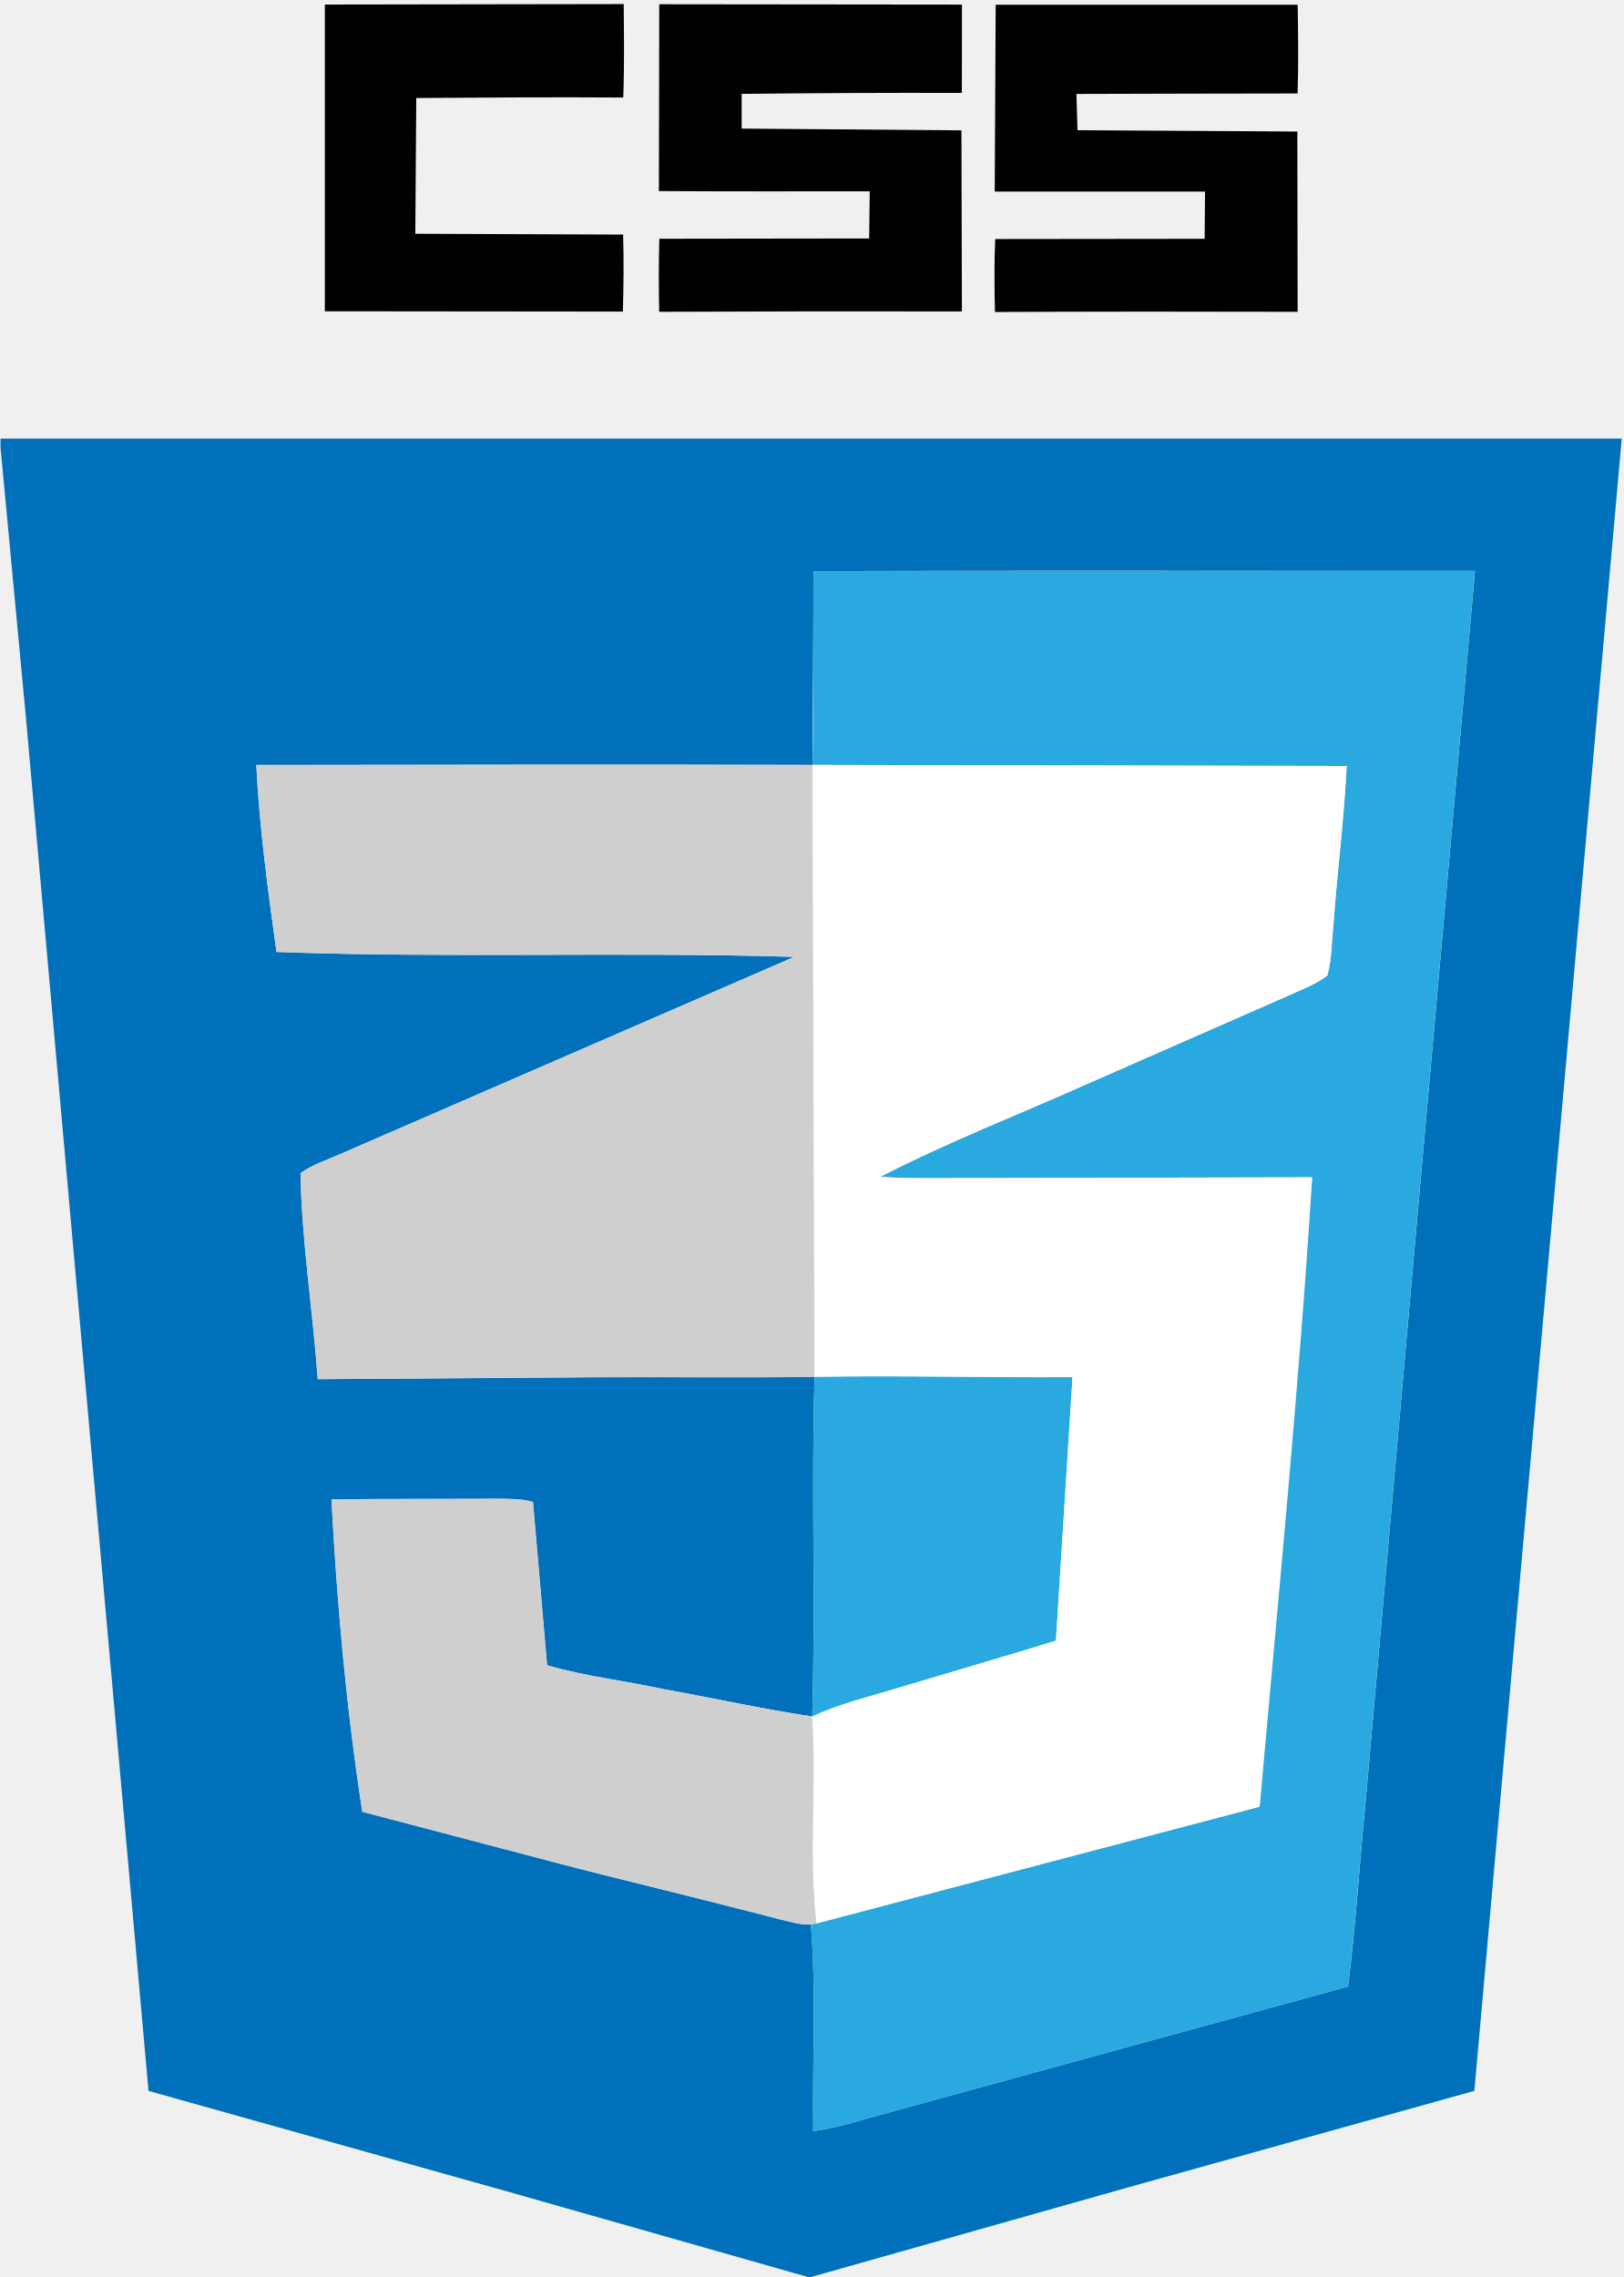
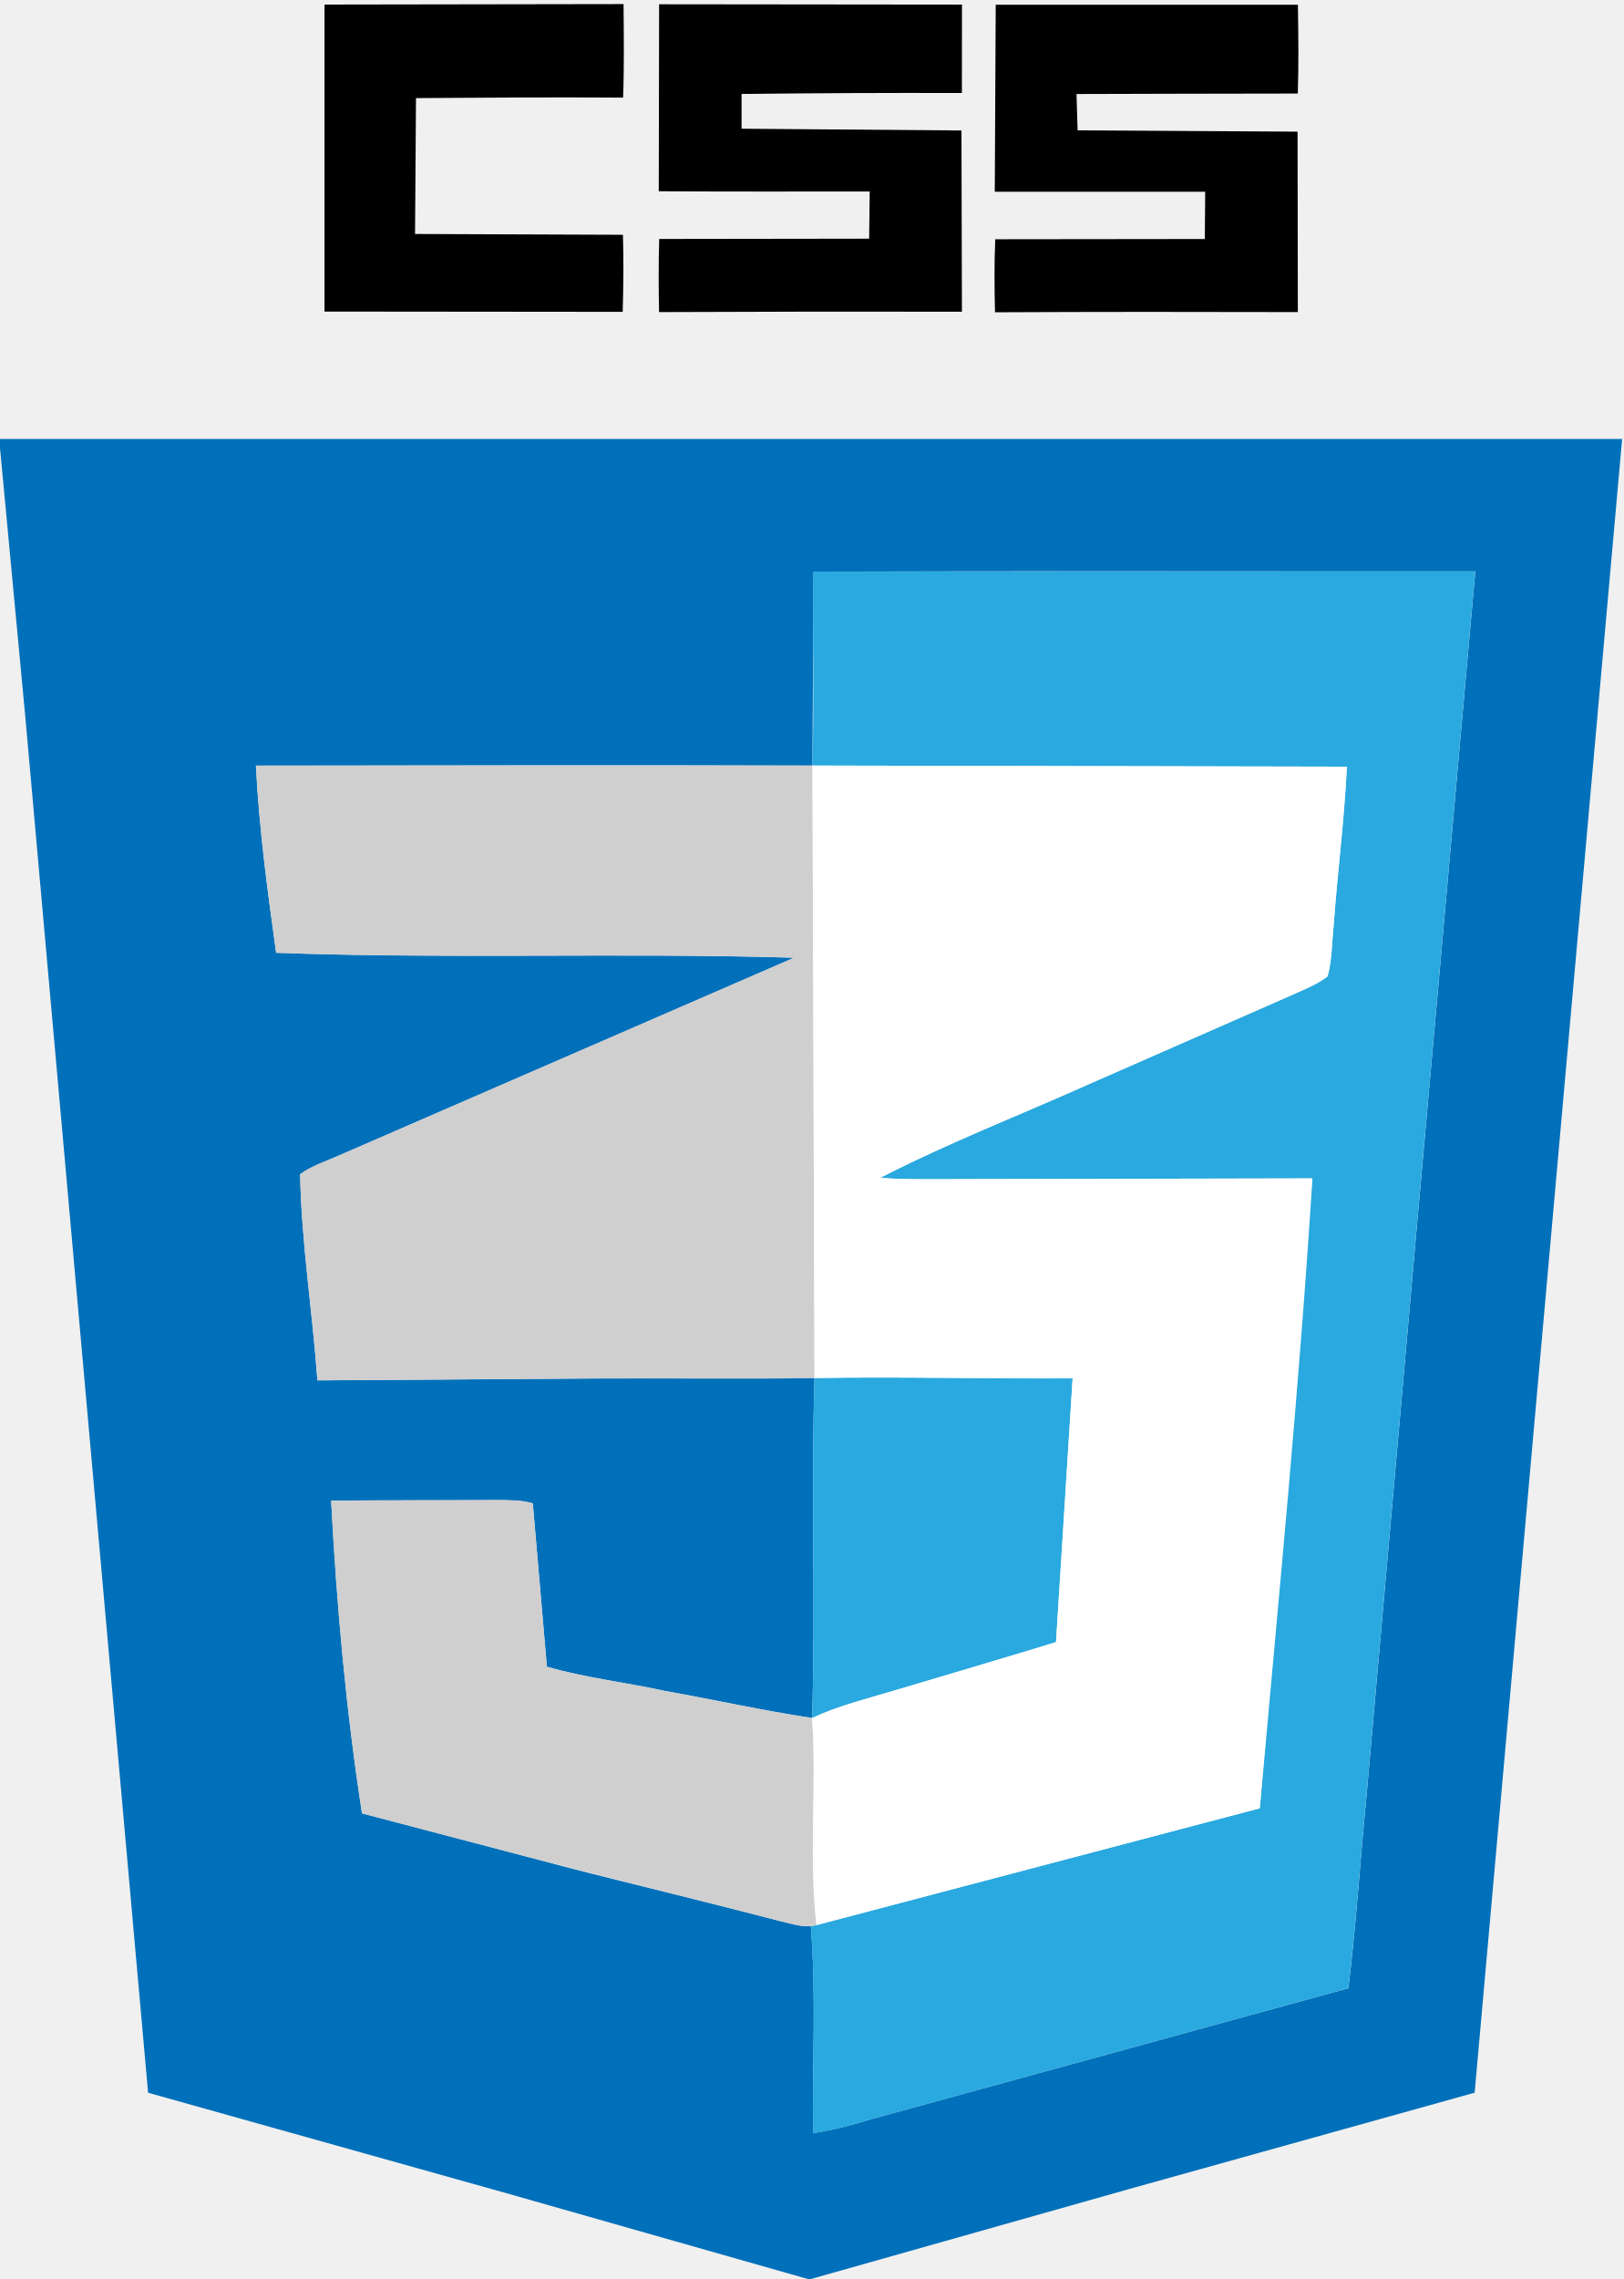
- <svg xmlns="http://www.w3.org/2000/svg" width="457" height="641" viewBox="0 0 342 480">
+ <svg xmlns="http://www.w3.org/2000/svg" viewBox="0 0 342 480">
  <path d="M68.37.96l63-.1c.05 6.57.15 13.14-.1 19.7-14.55-.1-29.1 0-43.63.1l-.2 28.62 43.8.17c.17 5.4.1 10.82-.05 16.23l-62.82-.06V.96zm70.5-.06l63.8.07-.02 18.62c-15.47-.05-30.95.02-46.42.2v7.32l46.33.37.1 38.17a9694.61 9694.609 0 0 0-63.81.08c-.1-5.14-.12-10.27.03-15.4l44.23-.06.12-9.94c-14.8 0-29.63.05-44.44-.05L138.86.9zm70.9.1h63.67c.1 6.24.18 12.48-.02 18.7-15.54-.01-31.08.08-46.62.1l.23 7.65 46.34.28.06 38c-21.27-.06-42.54-.06-63.8.04-.13-5.12-.17-10.26.05-15.38l44.15-.05.08-9.95H209.58l.2-39.43z" />
  <path d="M0 92.46h341.75l-31.07 348.3L238 461.02 170.85 480h-.66l-63.96-18.2-75.03-21.03-25.87-289.8L0 94.33v-1.87m171.4 27.95l-.24 40.83c-39.08-.14-78.17-.03-117.25.01.67 13.2 2.44 26.33 4.26 39.43 36.36 1.35 72.77-.05 109.13 1.04L71.35 243.4c-2.74 1.22-5.67 2.14-8.12 3.92.27 14.5 2.6 28.94 3.64 43.42l58.13-.4 46.6-.1c-.74 23.86.23 47.75-.5 71.6-10.45-1.55-20.77-3.88-31.18-5.73-8.2-1.8-16.62-2.72-24.7-5.07l-2.97-34.4c-2.34-.72-4.82-.65-7.24-.7-11.74.07-23.5-.04-35.24.14 1.15 22.03 3.13 44.03 6.5 65.85l34.74 9.13c17.7 4.82 35.64 8.83 53.38 13.57 2.1.45 4.24 1.23 6.43 1.05 1.18 14.5.27 29.07.5 43.6 4.1-.66 8.1-1.67 12.06-2.9l100.68-27.62c1.67-13.2 2.45-26.5 3.77-39.72l10.67-120.65 12.32-138.05c-46.47.04-92.93-.1-139.4.06z" fill="#0170ba" />
  <path d="M171.4 120.4l139.4-.06-12.32 138.05-10.67 120.65c-1.32 13.23-2.1 26.52-3.77 39.72L183.36 446.4c-3.95 1.22-7.97 2.23-12.06 2.9-.22-14.53.7-29.1-.5-43.6l1.2-.24 93.4-24.6 11.08-132.67-79.5.17c-3.86.02-7.72 0-11.56-.28 14.26-7.34 29.26-13.16 43.9-19.7l42.37-18.6c2.72-1.25 5.62-2.3 8-4.15.94-3.45.9-7.06 1.26-10.6.8-11.2 2.25-22.34 2.8-33.55l-112.6-.24c.42-13.6 0-27.22.24-40.83zm.2 169.82c18.12-.3 36.25.18 54.38.06l-3.5 55.56c-11.1 3.63-22.4 6.7-33.6 10.06-5.97 1.82-12.1 3.26-17.78 5.93.73-23.86-.24-47.75.5-71.6z" fill="#29a9df" />
  <path d="M53.92 161.25l117.25-.01.43 128.98c-15.53.34-31.07.03-46.6.1l-58.13.4c-1.03-14.48-3.37-28.9-3.64-43.42 2.45-1.78 5.38-2.7 8.12-3.92l95.96-41.68c-36.36-1.1-72.77.3-109.13-1.04-1.82-13.1-3.6-26.22-4.26-39.43zm15.84 154.83l35.24-.14c2.42.04 4.9-.03 7.24.7l2.97 34.4c8.1 2.35 16.5 3.28 24.7 5.07 10.4 1.85 20.73 4.18 31.18 5.73 1 14.52-.75 29.14.92 43.6l-1.2.24c-2.2.18-4.32-.6-6.43-1.05L111 391.06l-34.74-9.13c-3.37-21.82-5.35-43.82-6.5-65.85z" fill="#cfcfcf" />
  <path d="M171.17 161.24l112.6.24c-.54 11.2-1.98 22.35-2.8 33.55-.37 3.53-.32 7.14-1.26 10.6-2.4 1.86-5.3 2.9-8 4.15l-42.37 18.6c-14.64 6.55-29.64 12.37-43.9 19.7 3.84.28 7.7.3 11.56.28l79.5-.17c-2.77 44.3-7.14 88.47-11.08 132.67l-93.4 24.6c-1.67-14.47.08-29.1-.92-43.6 5.68-2.67 11.8-4.1 17.78-5.93l33.6-10.06 3.5-55.56c-18.13.12-36.26-.37-54.38-.06l-.43-128.98z" fill="#fff" />
</svg>
